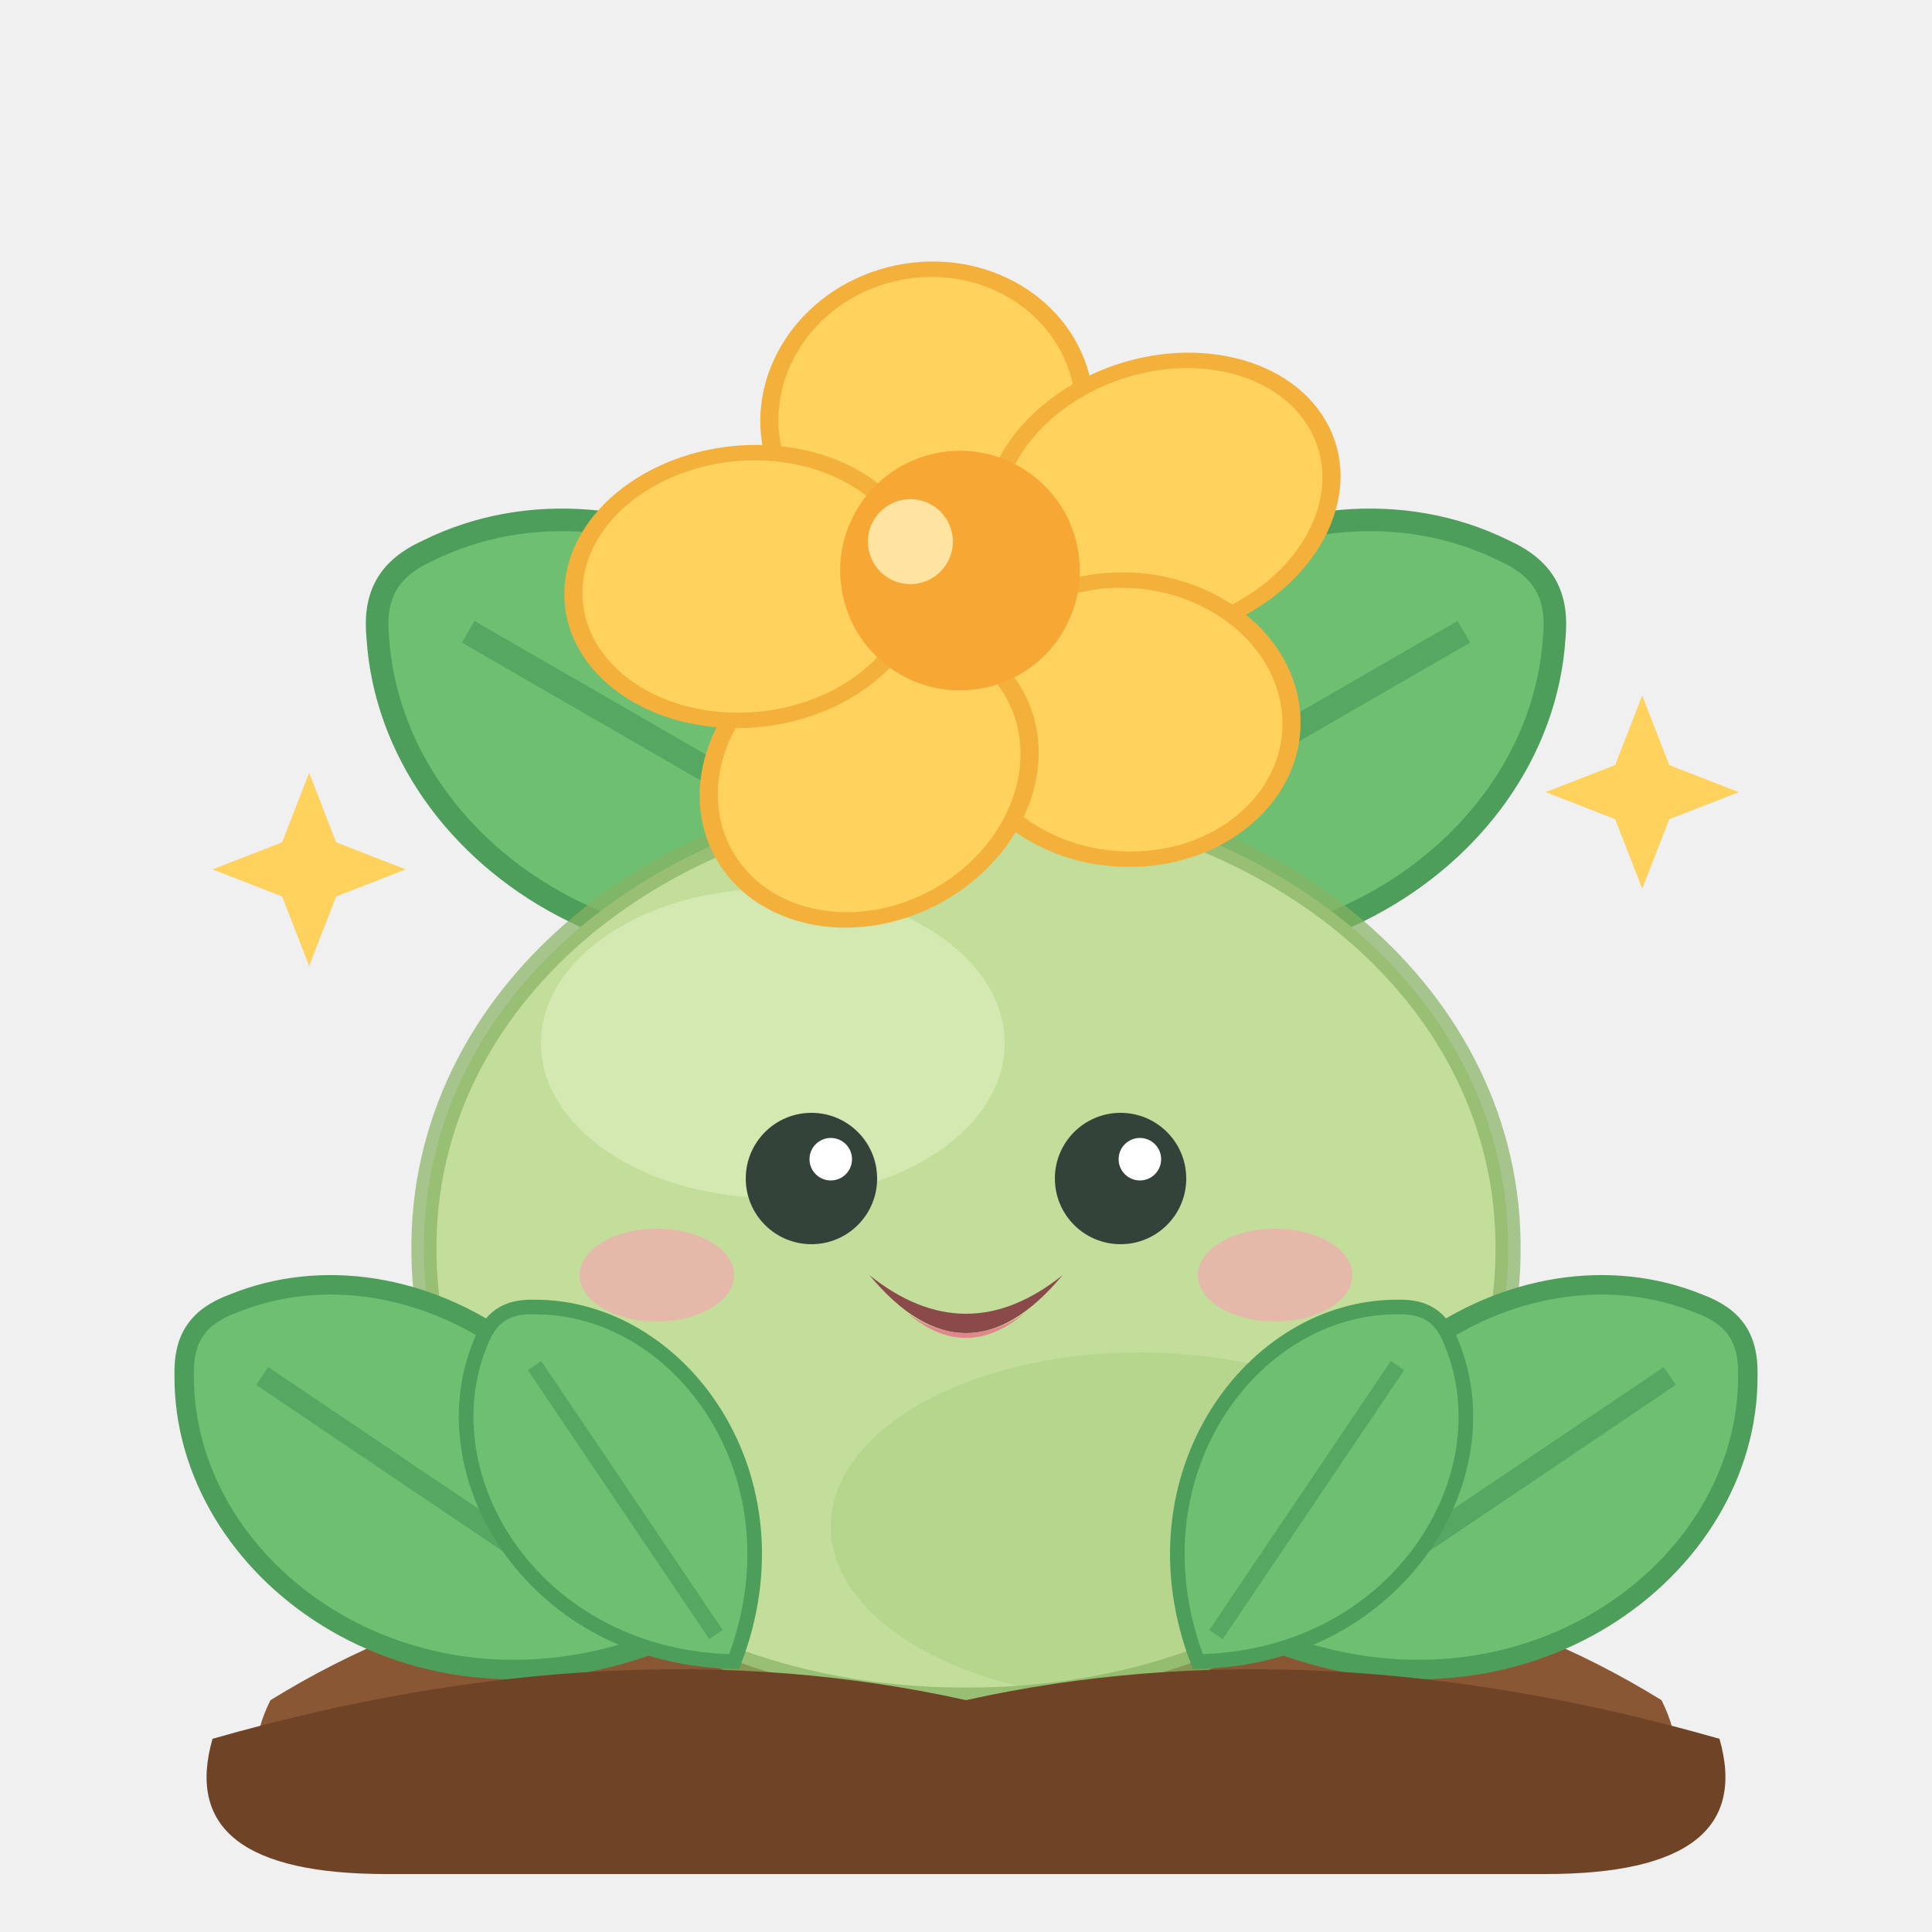
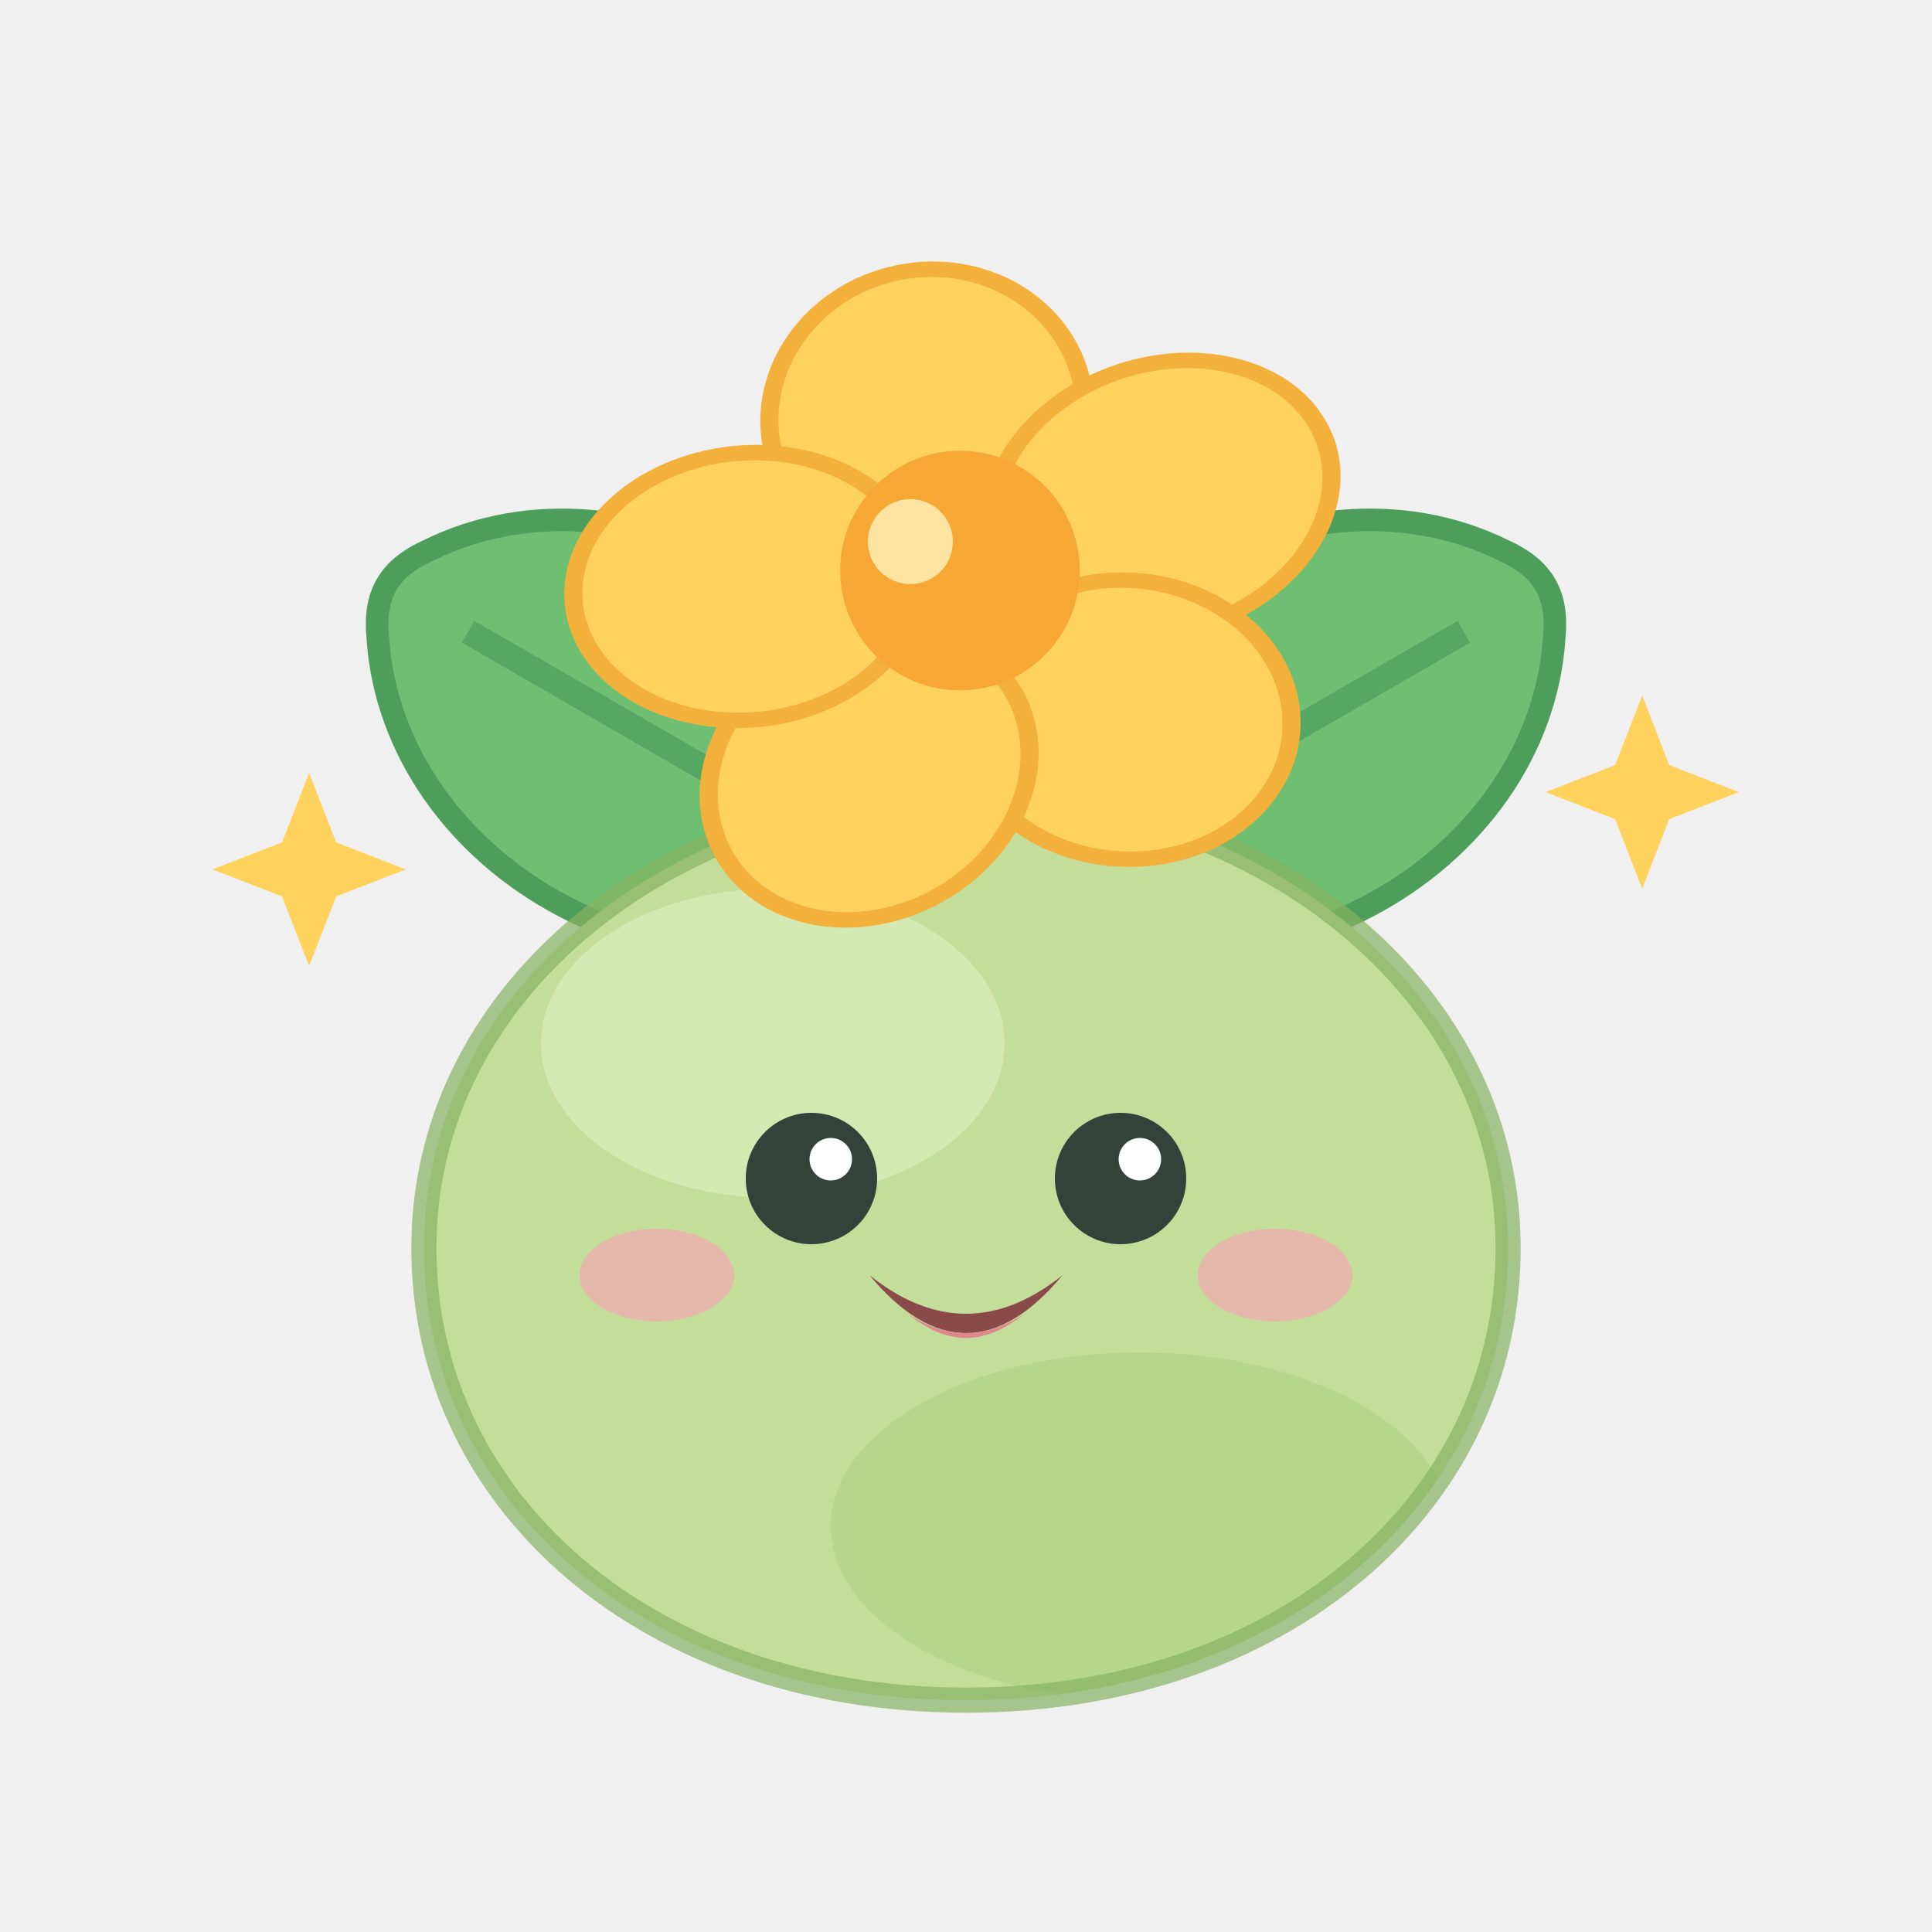
<svg xmlns="http://www.w3.org/2000/svg" xmlns:xlink="http://www.w3.org/1999/xlink" viewBox="0 0 100 100">
  <defs>
    <g id="m7">
      <path d="M0,0 C-10,-7 -9.5,-20 -2,-25 C-.6,-26 .6,-26 2,-25 C9.5,-20 10,-7 0,0 Z" fill="#6fbf73" stroke="#4e9e5b" stroke-width=".9" />
      <path d="M0,-2 L0,-22" stroke="#3e8f50" stroke-width="1" opacity=".5" fill="none" />
    </g>
    <clipPath id="c7">
      <path d="M50,41 C64,41 77,50 78,63 C79,77 67,88 50,88 C33,88 21,77 22,63 C23,50 36,41 50,41 Z" />
    </clipPath>
  </defs>
-   <ellipse cx="50" cy="90" rx="30" ry="5" fill="#5a3a22" opacity=".16" />
-   <path d="M14,88 Q27,80 40,83 Q50,78 60,83 Q73,80 86,88 Q89,94 79,94 L21,94 Q11,94 14,88 Z" fill="#8a5734" />
  <use xlink:href="#m7" transform="translate(49,47) rotate(-60) scale(1.3)" />
  <use xlink:href="#m7" transform="translate(51,47) rotate(60) scale(1.3)" />
  <path d="M50,41 C64,41 77,50 78,63 C79,77 67,88 50,88 C33,88 21,77 22,63 C23,50 36,41 50,41 Z" fill="#c2de9a" />
  <g clip-path="url(#c7)">
    <ellipse cx="40" cy="54" rx="12" ry="8" fill="#dcedba" opacity=".7" />
    <ellipse cx="59" cy="79" rx="16" ry="9" fill="#a6cc7e" opacity=".45" />
  </g>
  <path d="M50,41 C64,41 77,50 78,63 C79,77 67,88 50,88 C33,88 21,77 22,63 C23,50 36,41 50,41 Z" fill="none" stroke="#86b262" stroke-width="1.3" opacity=".7" />
  <circle cx="42" cy="61" r="3.4" fill="#34433a" />
  <circle cx="43" cy="60" r="1.1" fill="#fff" />
  <circle cx="58" cy="61" r="3.4" fill="#34433a" />
  <circle cx="59" cy="60" r="1.1" fill="#fff" />
  <path d="M45,66 Q50,72 55,66 Q50,70 45,66 Z" fill="#8a4a4a" />
  <path d="M47,68 Q50,70.5 53,68 Q50,70 47,68 Z" fill="#e0868d" />
  <ellipse cx="34" cy="66" rx="4" ry="2.4" fill="#f4a9b0" opacity=".7" />
  <ellipse cx="66" cy="66" rx="4" ry="2.4" fill="#f4a9b0" opacity=".7" />
-   <use xlink:href="#m7" transform="translate(34,85) rotate(-56) scale(1.12)" />
-   <use xlink:href="#m7" transform="translate(38,86) rotate(-34) scale(.84)" />
-   <use xlink:href="#m7" transform="translate(66,85) rotate(56) scale(1.12)" />
-   <use xlink:href="#m7" transform="translate(62,86) rotate(34) scale(.84)" />
  <g transform="translate(50,31) rotate(-12)">
    <g fill="#ffd25e" stroke="#f3b13b" stroke-width=".9" transform="scale(1.05,0.88)">
      <ellipse cx="0" cy="-11" rx="7.8" ry="8.6" />
      <ellipse cx="0" cy="-11" rx="7.8" ry="8.6" transform="rotate(72)" />
      <ellipse cx="0" cy="-11" rx="7.8" ry="8.6" transform="rotate(144)" />
      <ellipse cx="0" cy="-11" rx="7.8" ry="8.6" transform="rotate(216)" />
      <ellipse cx="0" cy="-11" rx="7.8" ry="8.6" transform="rotate(288)" />
    </g>
    <circle cx="0" cy="-1.5" r="6.2" fill="#f6a734" />
    <circle cx="-2.2" cy="-3.5" r="2.2" fill="#ffe3a0" />
  </g>
  <g fill="#ffd25e">
    <path d="M16,40 l1.4,3.6 l3.6,1.4 l-3.6,1.4 l-1.4,3.6 l-1.4,-3.6 l-3.6,-1.4 l3.6,-1.4 Z" />
    <path d="M85,36 l1.4,3.6 l3.6,1.4 l-3.6,1.4 l-1.4,3.6 l-1.4,-3.6 l-3.6,-1.4 l3.6,-1.4 Z" />
  </g>
-   <path d="M11,90 Q32,84 50,88 Q68,84 89,90 Q91,97 80,97 L20,97 Q9,97 11,90 Z" fill="#6e4326" />
</svg>
